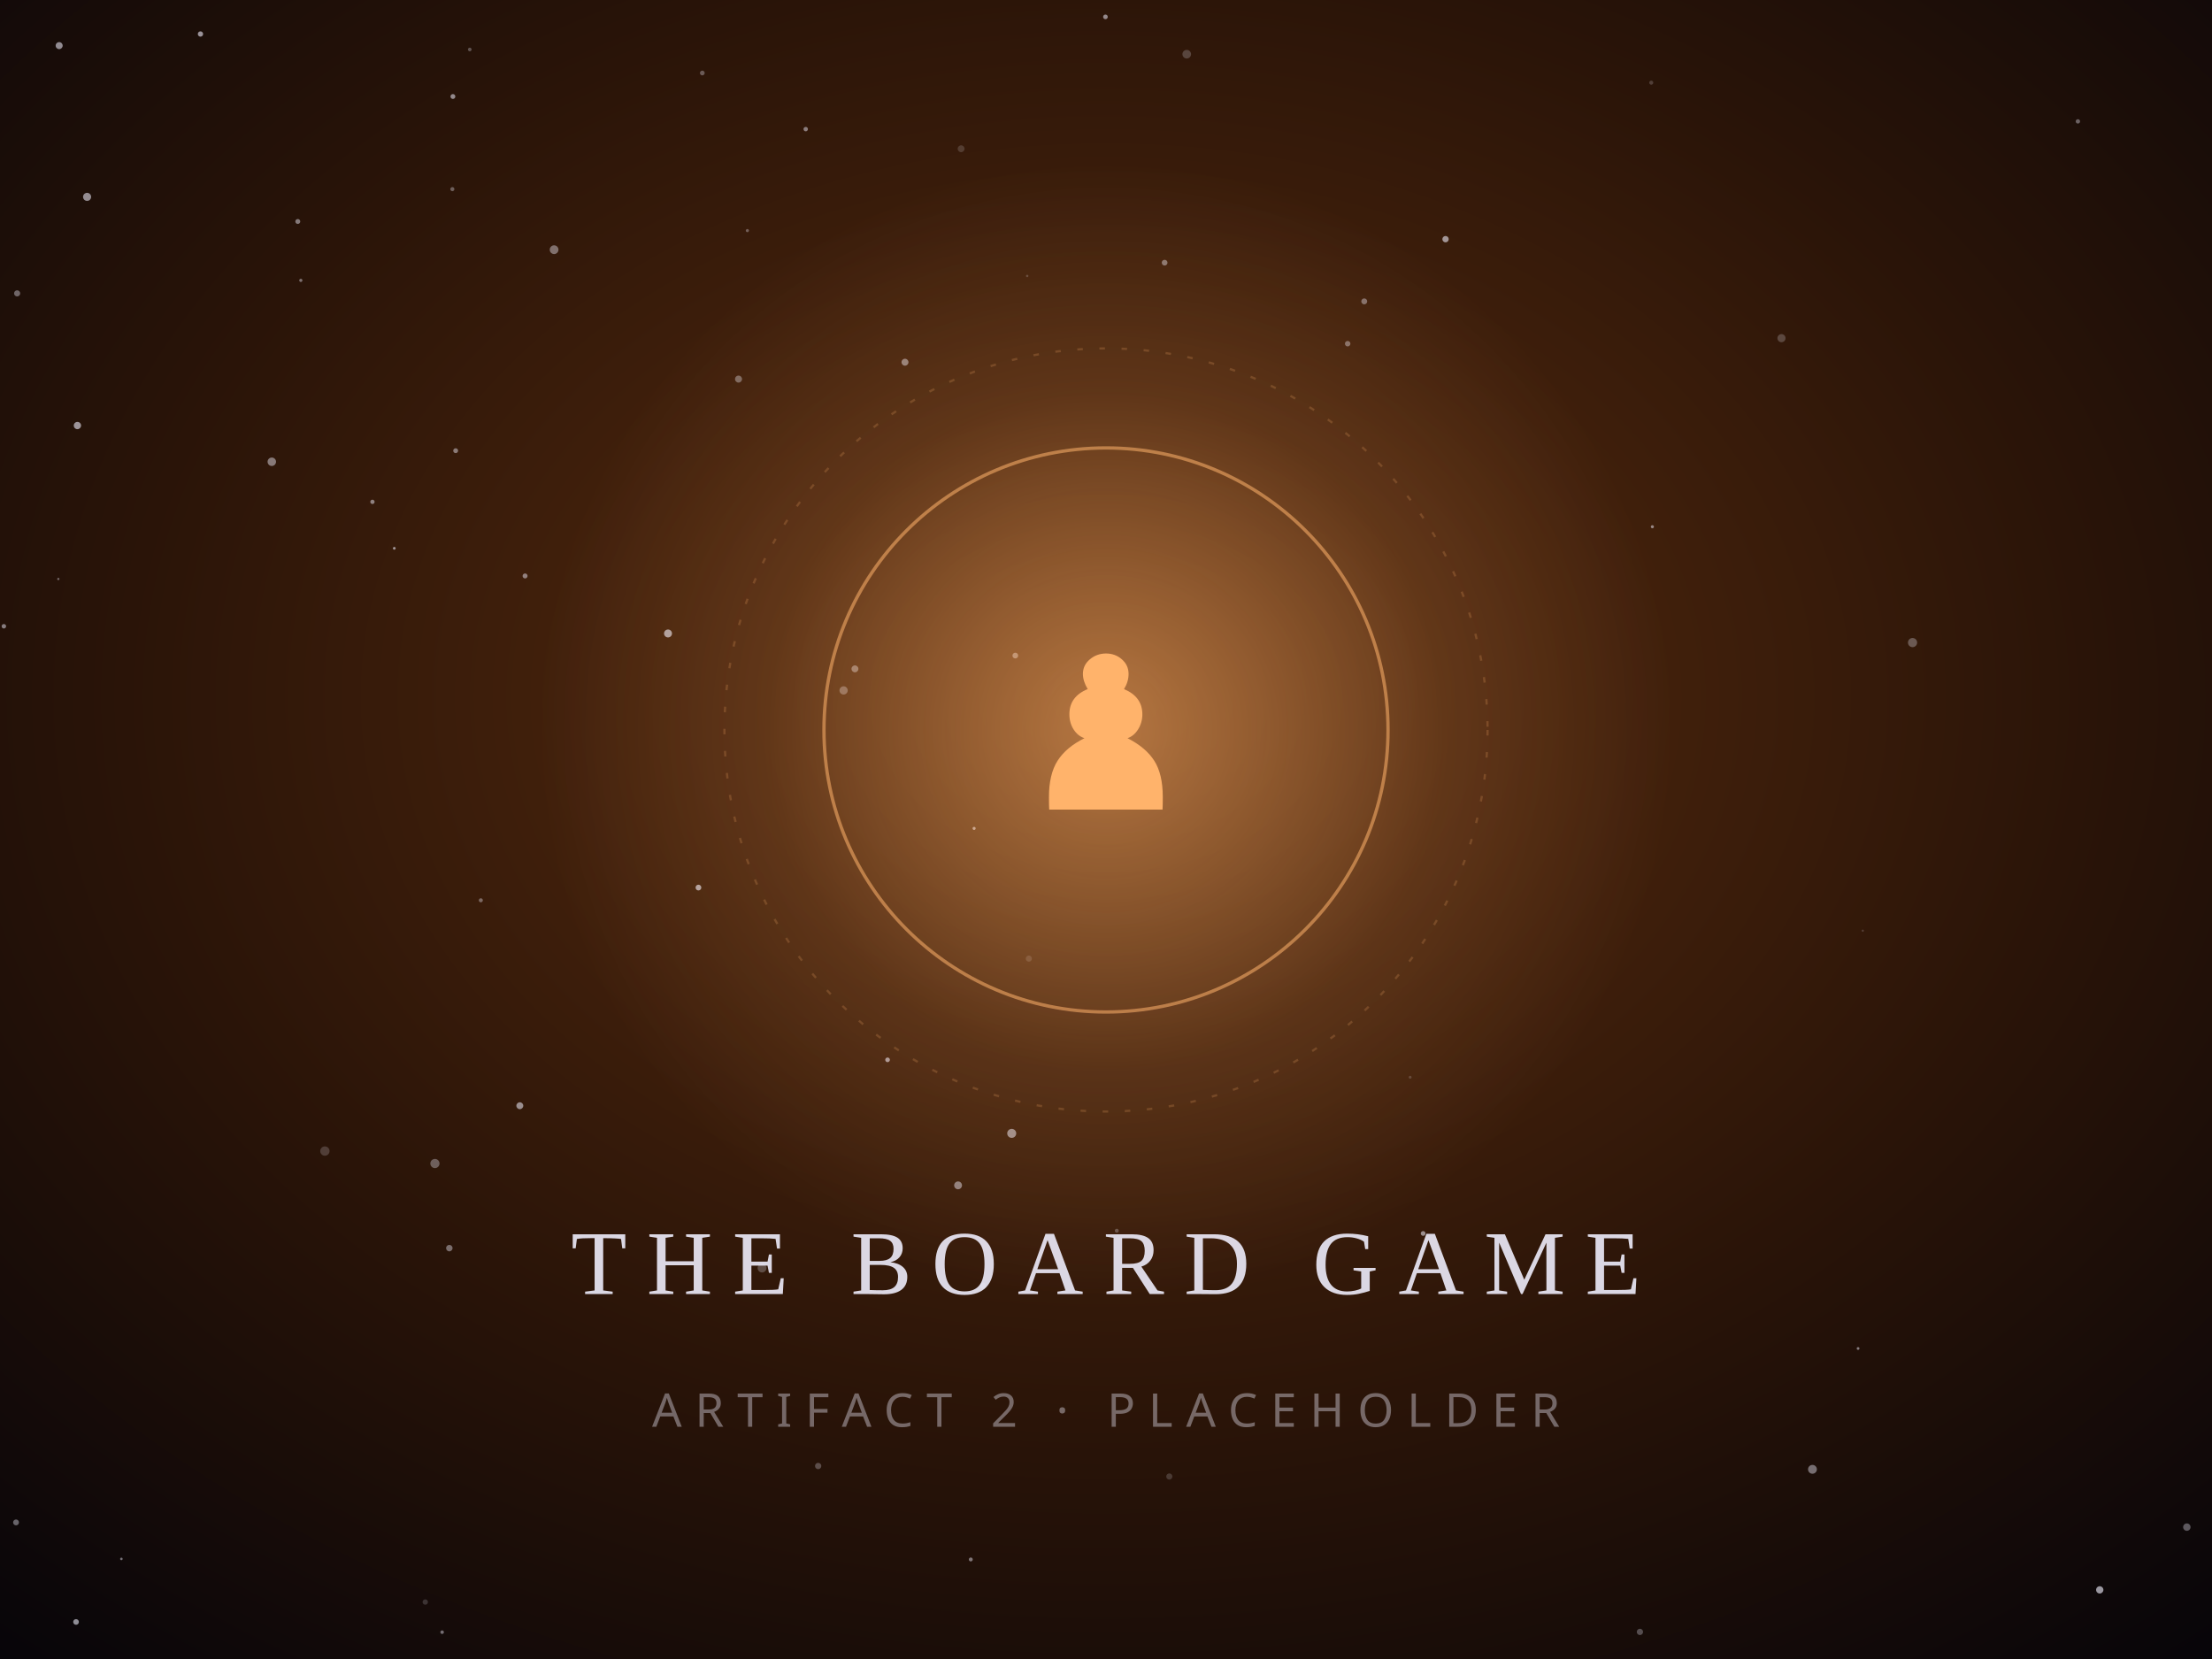
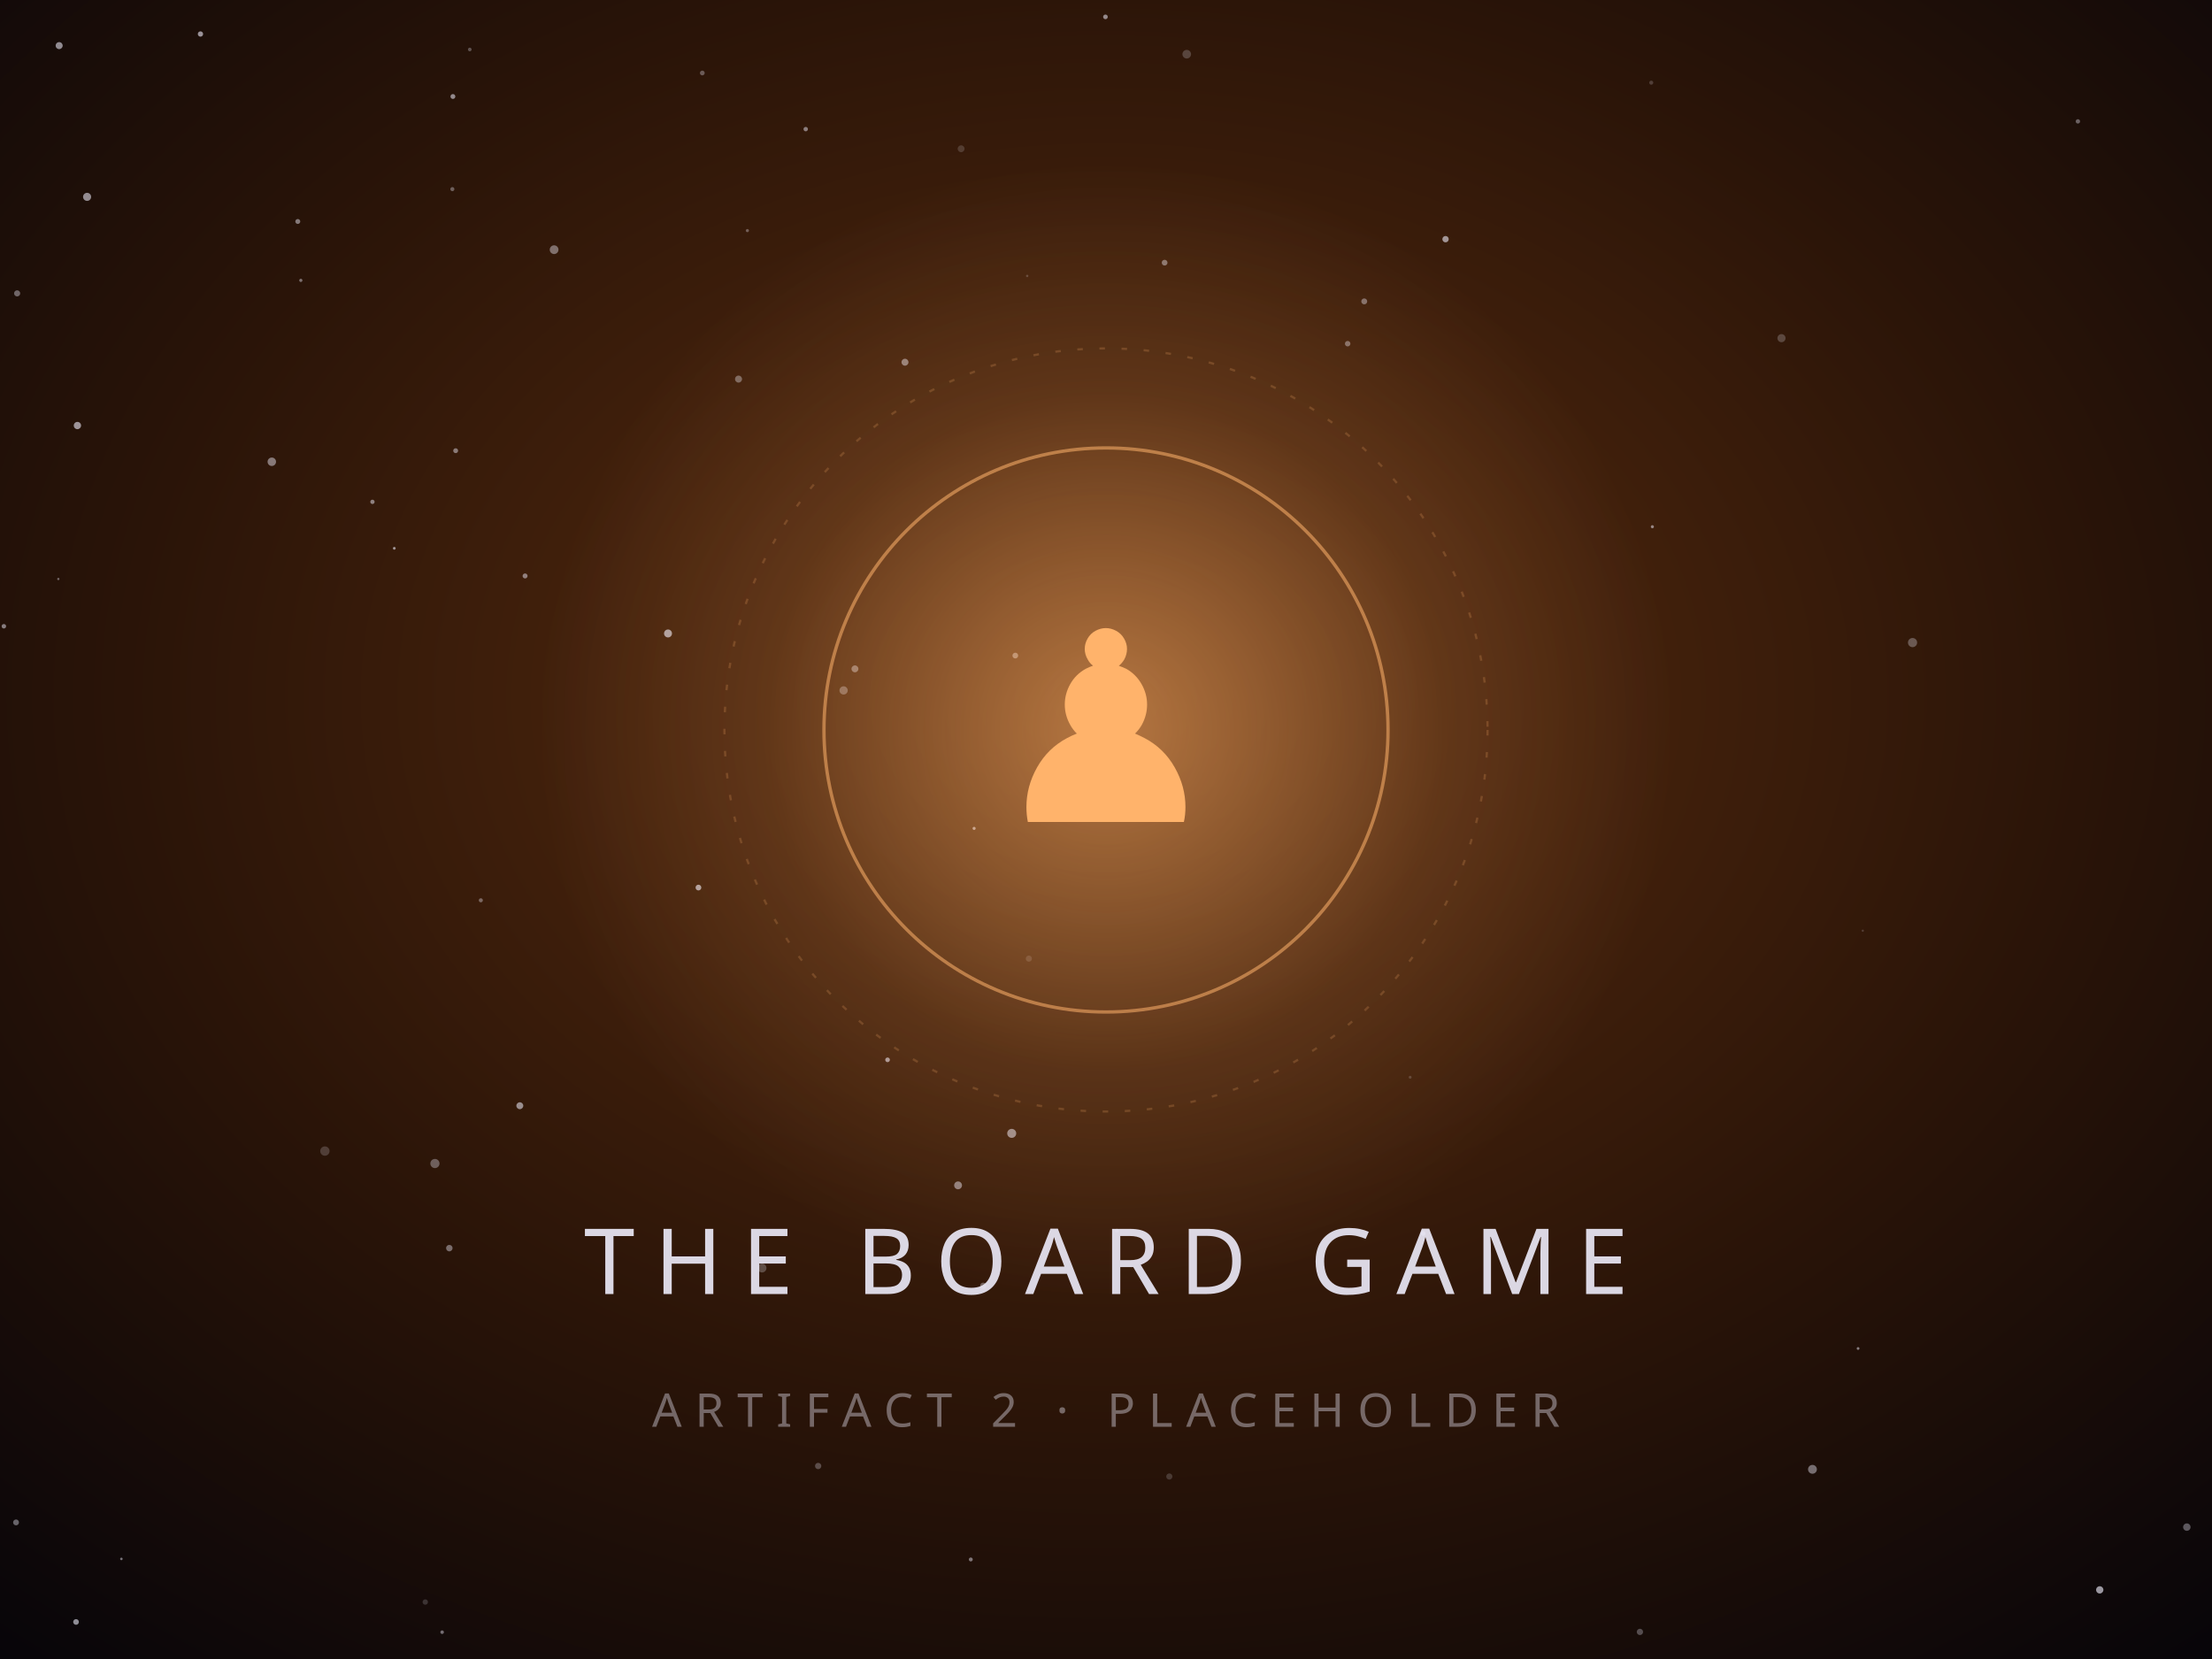
- <svg xmlns="http://www.w3.org/2000/svg" viewBox="0 0 800 600" font-family="Georgia, 'Times New Roman', serif">
+ <svg xmlns="http://www.w3.org/2000/svg" width="800" height="600" viewBox="0 0 800 600" font-family="'Trebuchet MS', 'Segoe UI', sans-serif">
  <defs>
    <radialGradient id="bg" cx="50%" cy="42%" r="80%">
      <stop offset="0%" stop-color="#5e2f10" />
      <stop offset="55%" stop-color="#2a1408" />
      <stop offset="100%" stop-color="#030309" />
    </radialGradient>
    <radialGradient id="halo" cx="50%" cy="50%" r="50%">
      <stop offset="0%" stop-color="#ffb36b" stop-opacity="0.55" />
      <stop offset="60%" stop-color="#ffb36b" stop-opacity="0.12" />
      <stop offset="100%" stop-color="#ffb36b" stop-opacity="0" />
    </radialGradient>
  </defs>
  <rect width="800" height="600" fill="url(#bg)" />
  <circle cx="169.9" cy="17.9" r="0.66" fill="#e9e7f5" opacity="0.30" />
  <circle cx="163.6" cy="68.4" r="0.74" fill="#e9e7f5" opacity="0.35" />
  <circle cx="108.8" cy="101.4" r="0.58" fill="#e9e7f5" opacity="0.44" />
  <circle cx="43.9" cy="563.8" r="0.46" fill="#e9e7f5" opacity="0.47" />
  <circle cx="295.9" cy="530.2" r="1.14" fill="#e9e7f5" opacity="0.28" />
  <circle cx="159.9" cy="590.3" r="0.64" fill="#e9e7f5" opacity="0.45" />
  <circle cx="429.2" cy="19.6" r="1.56" fill="#e9e7f5" opacity="0.22" />
  <circle cx="691.7" cy="232.4" r="1.66" fill="#e9e7f5" opacity="0.31" />
  <circle cx="367.2" cy="237.1" r="1.04" fill="#e9e7f5" opacity="0.47" />
  <circle cx="510.0" cy="389.6" r="0.52" fill="#e9e7f5" opacity="0.19" />
  <circle cx="254.0" cy="26.4" r="0.86" fill="#e9e7f5" opacity="0.33" />
  <circle cx="163.8" cy="34.9" r="0.88" fill="#e9e7f5" opacity="0.56" />
  <circle cx="672.0" cy="487.7" r="0.50" fill="#e9e7f5" opacity="0.50" />
  <circle cx="173.9" cy="325.6" r="0.73" fill="#e9e7f5" opacity="0.38" />
  <circle cx="759.4" cy="575.0" r="1.32" fill="#e9e7f5" opacity="0.64" />
  <circle cx="514.7" cy="446.1" r="0.86" fill="#e9e7f5" opacity="0.56" />
  <circle cx="644.3" cy="122.3" r="1.47" fill="#e9e7f5" opacity="0.23" />
  <circle cx="487.4" cy="124.3" r="0.99" fill="#e9e7f5" opacity="0.40" />
  <circle cx="31.5" cy="71.2" r="1.46" fill="#e9e7f5" opacity="0.58" />
  <circle cx="162.5" cy="451.4" r="1.17" fill="#e9e7f5" opacity="0.42" />
  <circle cx="327.3" cy="131.0" r="1.26" fill="#e9e7f5" opacity="0.48" />
  <circle cx="72.5" cy="12.3" r="0.96" fill="#e9e7f5" opacity="0.61" />
  <circle cx="188.0" cy="399.9" r="1.25" fill="#e9e7f5" opacity="0.57" />
  <circle cx="107.7" cy="80.1" r="0.89" fill="#e9e7f5" opacity="0.48" />
  <circle cx="189.9" cy="208.3" r="0.90" fill="#e9e7f5" opacity="0.49" />
  <circle cx="157.3" cy="420.8" r="1.66" fill="#e9e7f5" opacity="0.35" />
  <circle cx="305.1" cy="249.7" r="1.49" fill="#e9e7f5" opacity="0.34" />
  <circle cx="673.7" cy="336.6" r="0.40" fill="#e9e7f5" opacity="0.19" />
  <circle cx="522.8" cy="86.5" r="1.15" fill="#e9e7f5" opacity="0.60" />
  <circle cx="270.3" cy="83.4" r="0.57" fill="#e9e7f5" opacity="0.33" />
  <circle cx="597.2" cy="29.9" r="0.73" fill="#e9e7f5" opacity="0.20" />
  <circle cx="267.1" cy="137.1" r="1.27" fill="#e9e7f5" opacity="0.37" />
  <circle cx="28.0" cy="153.9" r="1.32" fill="#e9e7f5" opacity="0.61" />
  <circle cx="422.9" cy="534.0" r="1.12" fill="#e9e7f5" opacity="0.18" />
  <circle cx="27.5" cy="586.6" r="1.03" fill="#e9e7f5" opacity="0.59" />
  <circle cx="134.7" cy="181.5" r="0.78" fill="#e9e7f5" opacity="0.50" />
  <circle cx="751.5" cy="43.9" r="0.79" fill="#e9e7f5" opacity="0.38" />
  <circle cx="252.6" cy="321.0" r="1.04" fill="#e9e7f5" opacity="0.65" />
  <circle cx="655.5" cy="531.4" r="1.60" fill="#e9e7f5" opacity="0.44" />
  <circle cx="117.5" cy="416.3" r="1.69" fill="#e9e7f5" opacity="0.20" />
  <circle cx="241.6" cy="229.1" r="1.44" fill="#e9e7f5" opacity="0.64" />
  <circle cx="347.6" cy="53.8" r="1.24" fill="#e9e7f5" opacity="0.17" />
  <circle cx="371.5" cy="99.8" r="0.43" fill="#e9e7f5" opacity="0.21" />
  <circle cx="5.8" cy="550.6" r="1.06" fill="#e9e7f5" opacity="0.41" />
  <circle cx="321.0" cy="383.3" r="0.84" fill="#e9e7f5" opacity="0.61" />
  <circle cx="142.6" cy="198.3" r="0.50" fill="#e9e7f5" opacity="0.60" />
  <circle cx="790.9" cy="552.3" r="1.34" fill="#e9e7f5" opacity="0.36" />
  <circle cx="355.6" cy="465.0" r="1.12" fill="#e9e7f5" opacity="0.36" />
  <circle cx="346.5" cy="428.7" r="1.42" fill="#e9e7f5" opacity="0.49" />
  <circle cx="365.9" cy="409.9" r="1.63" fill="#e9e7f5" opacity="0.55" />
  <circle cx="164.8" cy="163.0" r="0.88" fill="#e9e7f5" opacity="0.47" />
  <circle cx="21.1" cy="209.4" r="0.41" fill="#e9e7f5" opacity="0.41" />
  <circle cx="1.4" cy="226.5" r="0.81" fill="#e9e7f5" opacity="0.50" />
  <circle cx="98.3" cy="167.0" r="1.53" fill="#e9e7f5" opacity="0.47" />
  <circle cx="421.2" cy="95.0" r="1.04" fill="#e9e7f5" opacity="0.43" />
  <circle cx="200.4" cy="90.3" r="1.58" fill="#e9e7f5" opacity="0.42" />
  <circle cx="352.3" cy="299.6" r="0.56" fill="#e9e7f5" opacity="0.64" />
  <circle cx="275.6" cy="458.6" r="1.60" fill="#e9e7f5" opacity="0.26" />
  <circle cx="372.1" cy="346.7" r="1.11" fill="#e9e7f5" opacity="0.16" />
  <circle cx="351.1" cy="564.0" r="0.71" fill="#e9e7f5" opacity="0.47" />
  <circle cx="399.8" cy="6.1" r="0.84" fill="#e9e7f5" opacity="0.55" />
  <circle cx="597.6" cy="190.5" r="0.56" fill="#e9e7f5" opacity="0.52" />
  <circle cx="309.2" cy="241.9" r="1.25" fill="#e9e7f5" opacity="0.42" />
  <circle cx="6.2" cy="106.1" r="1.11" fill="#e9e7f5" opacity="0.40" />
  <circle cx="21.4" cy="16.5" r="1.27" fill="#e9e7f5" opacity="0.58" />
  <circle cx="593.1" cy="590.2" r="1.14" fill="#e9e7f5" opacity="0.30" />
  <circle cx="291.4" cy="46.7" r="0.80" fill="#e9e7f5" opacity="0.49" />
  <circle cx="153.8" cy="579.4" r="0.97" fill="#e9e7f5" opacity="0.18" />
  <circle cx="493.4" cy="109.0" r="1.07" fill="#e9e7f5" opacity="0.41" />
  <circle cx="403.9" cy="445.1" r="0.71" fill="#e9e7f5" opacity="0.28" />
  <circle cx="400" cy="264" r="204" fill="url(#halo)" />
  <circle cx="400" cy="264" r="102" fill="none" stroke="#ffb36b" stroke-opacity="0.55" stroke-width="1.2" />
  <circle cx="400" cy="264" r="138" fill="none" stroke="#ffb36b" stroke-opacity="0.2" stroke-width="0.8" stroke-dasharray="2 6" />
  <text x="50%" y="264" text-anchor="middle" dominant-baseline="central" font-size="96" fill="#ffb36b">♟</text>
  <text x="50%" y="468" text-anchor="middle" font-size="33" letter-spacing="7.2" fill="#e9e7f5" opacity="0.92">THE BOARD GAME</text>
  <text x="50%" y="516" text-anchor="middle" font-family="'Segoe UI', sans-serif" font-size="16.8" letter-spacing="4.8" fill="#e9e7f5" opacity="0.4">ARTIFACT 2 · PLACEHOLDER</text>
</svg>
